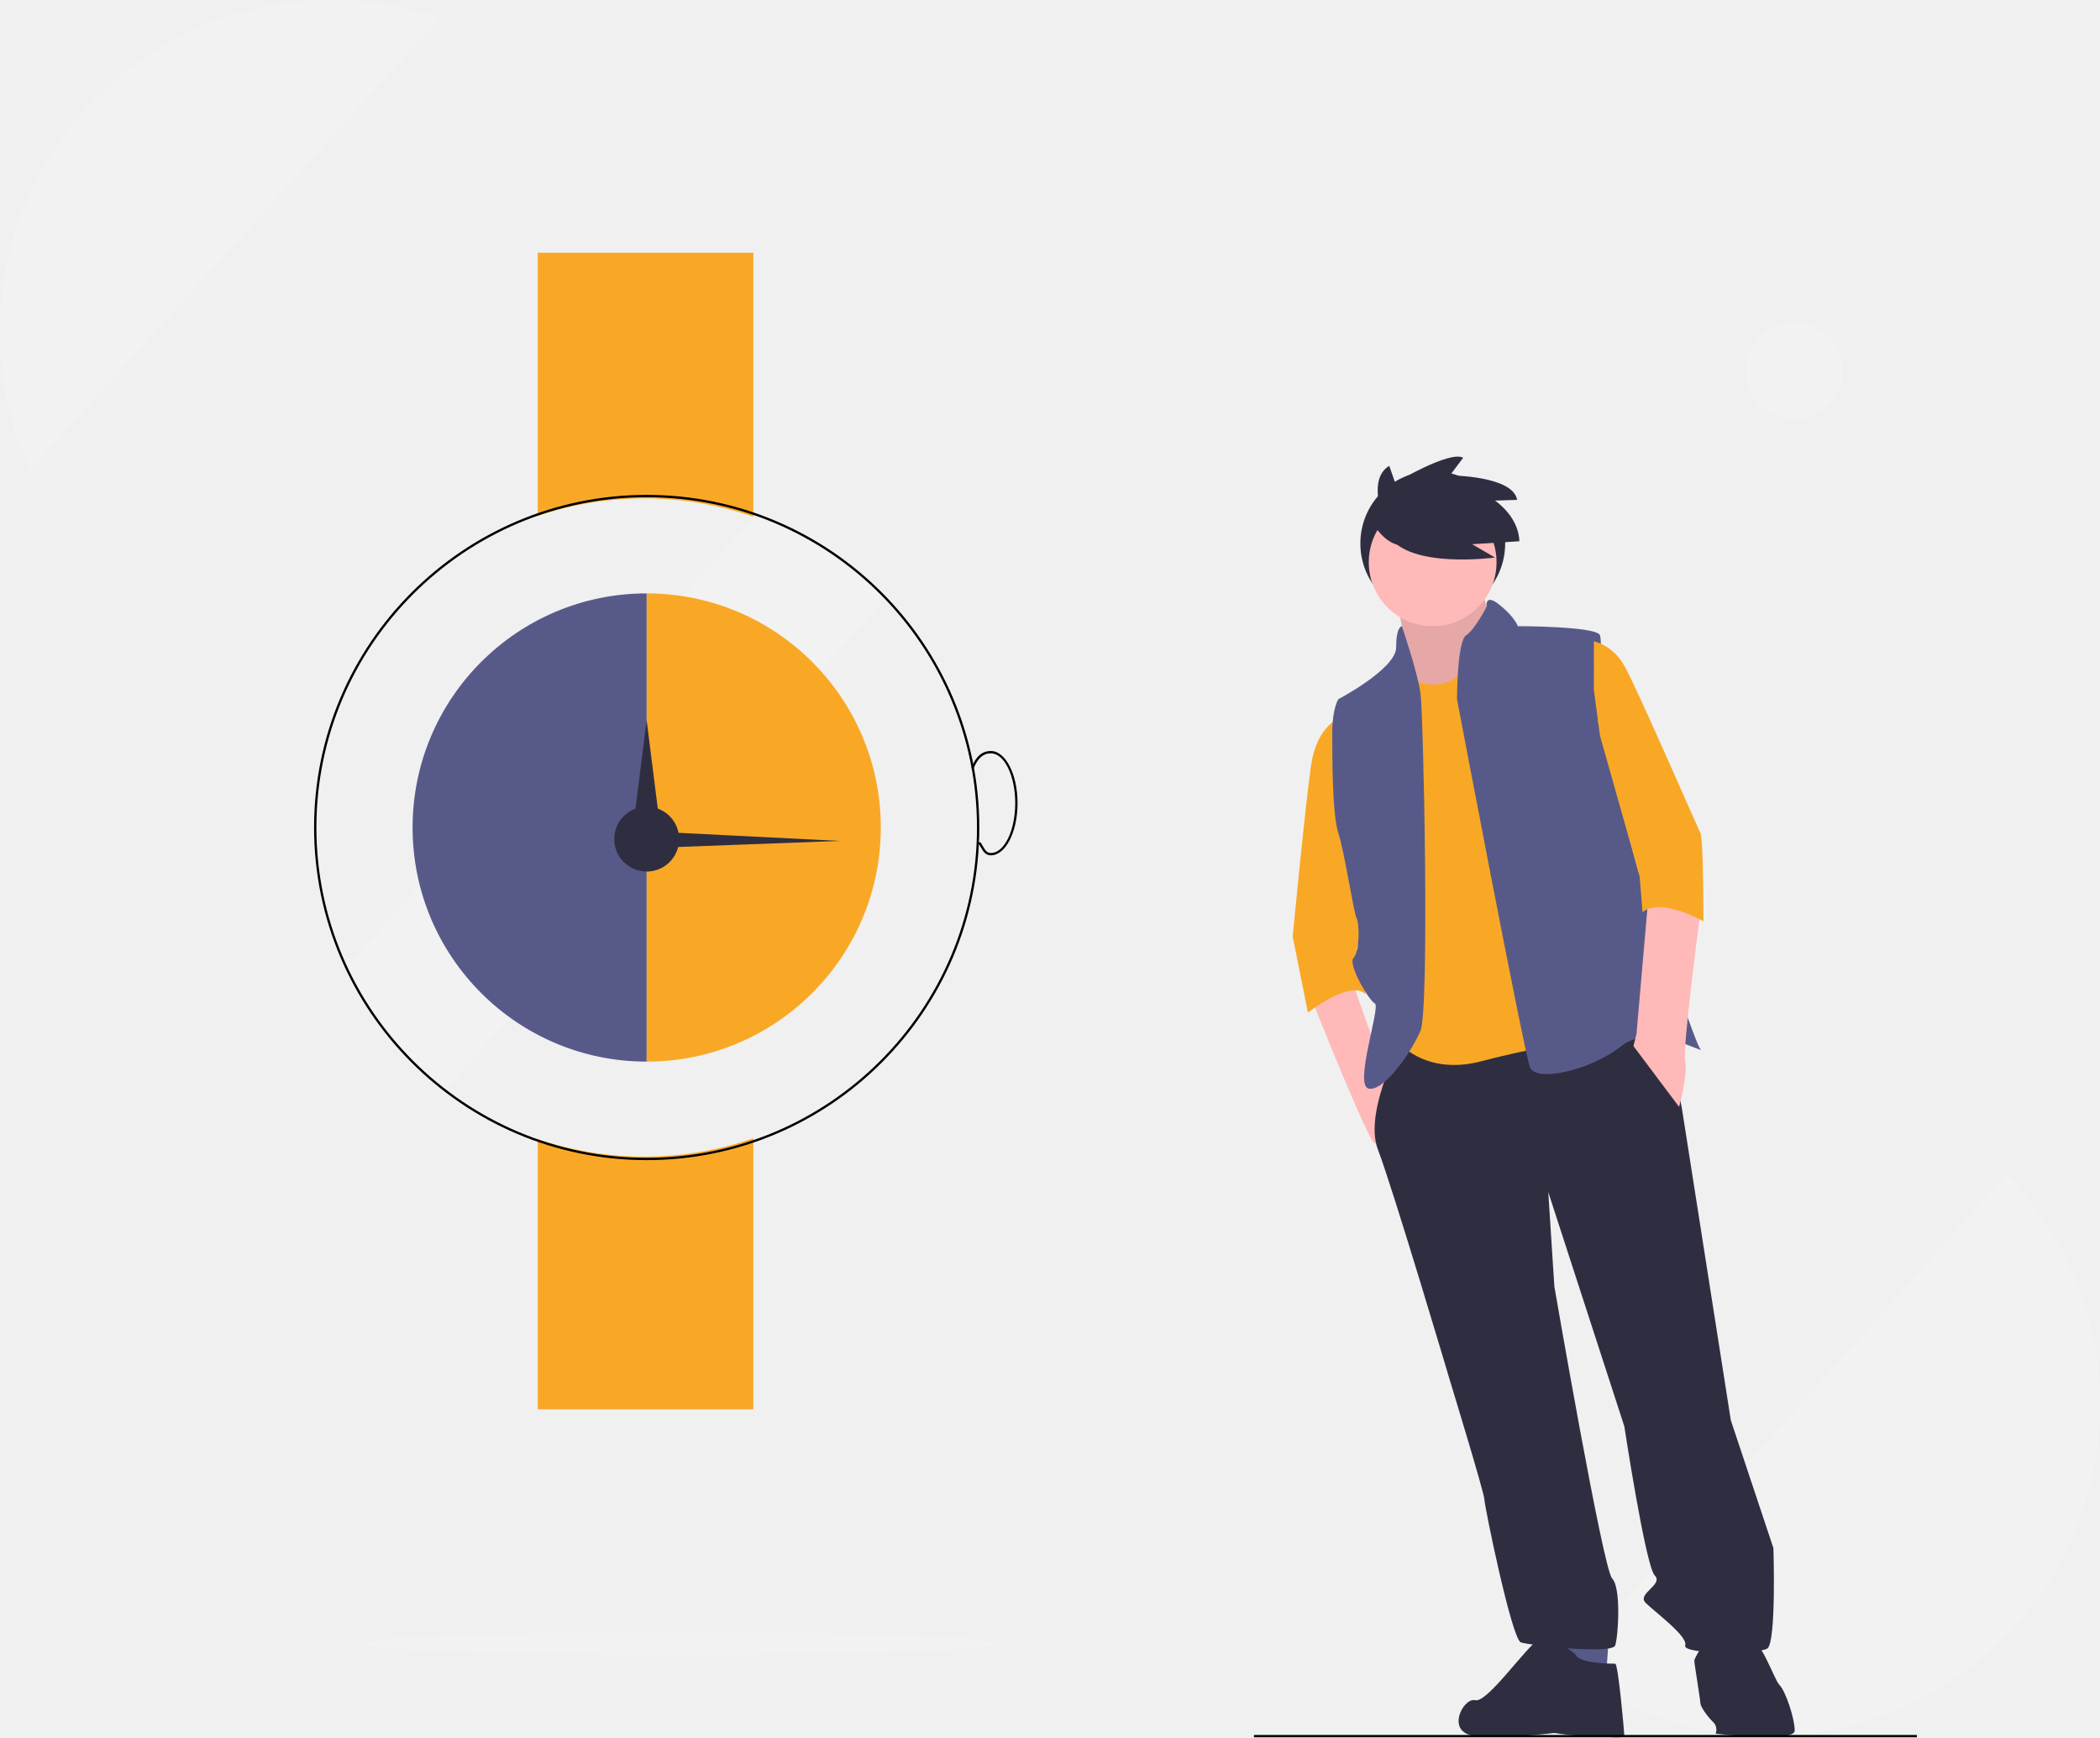
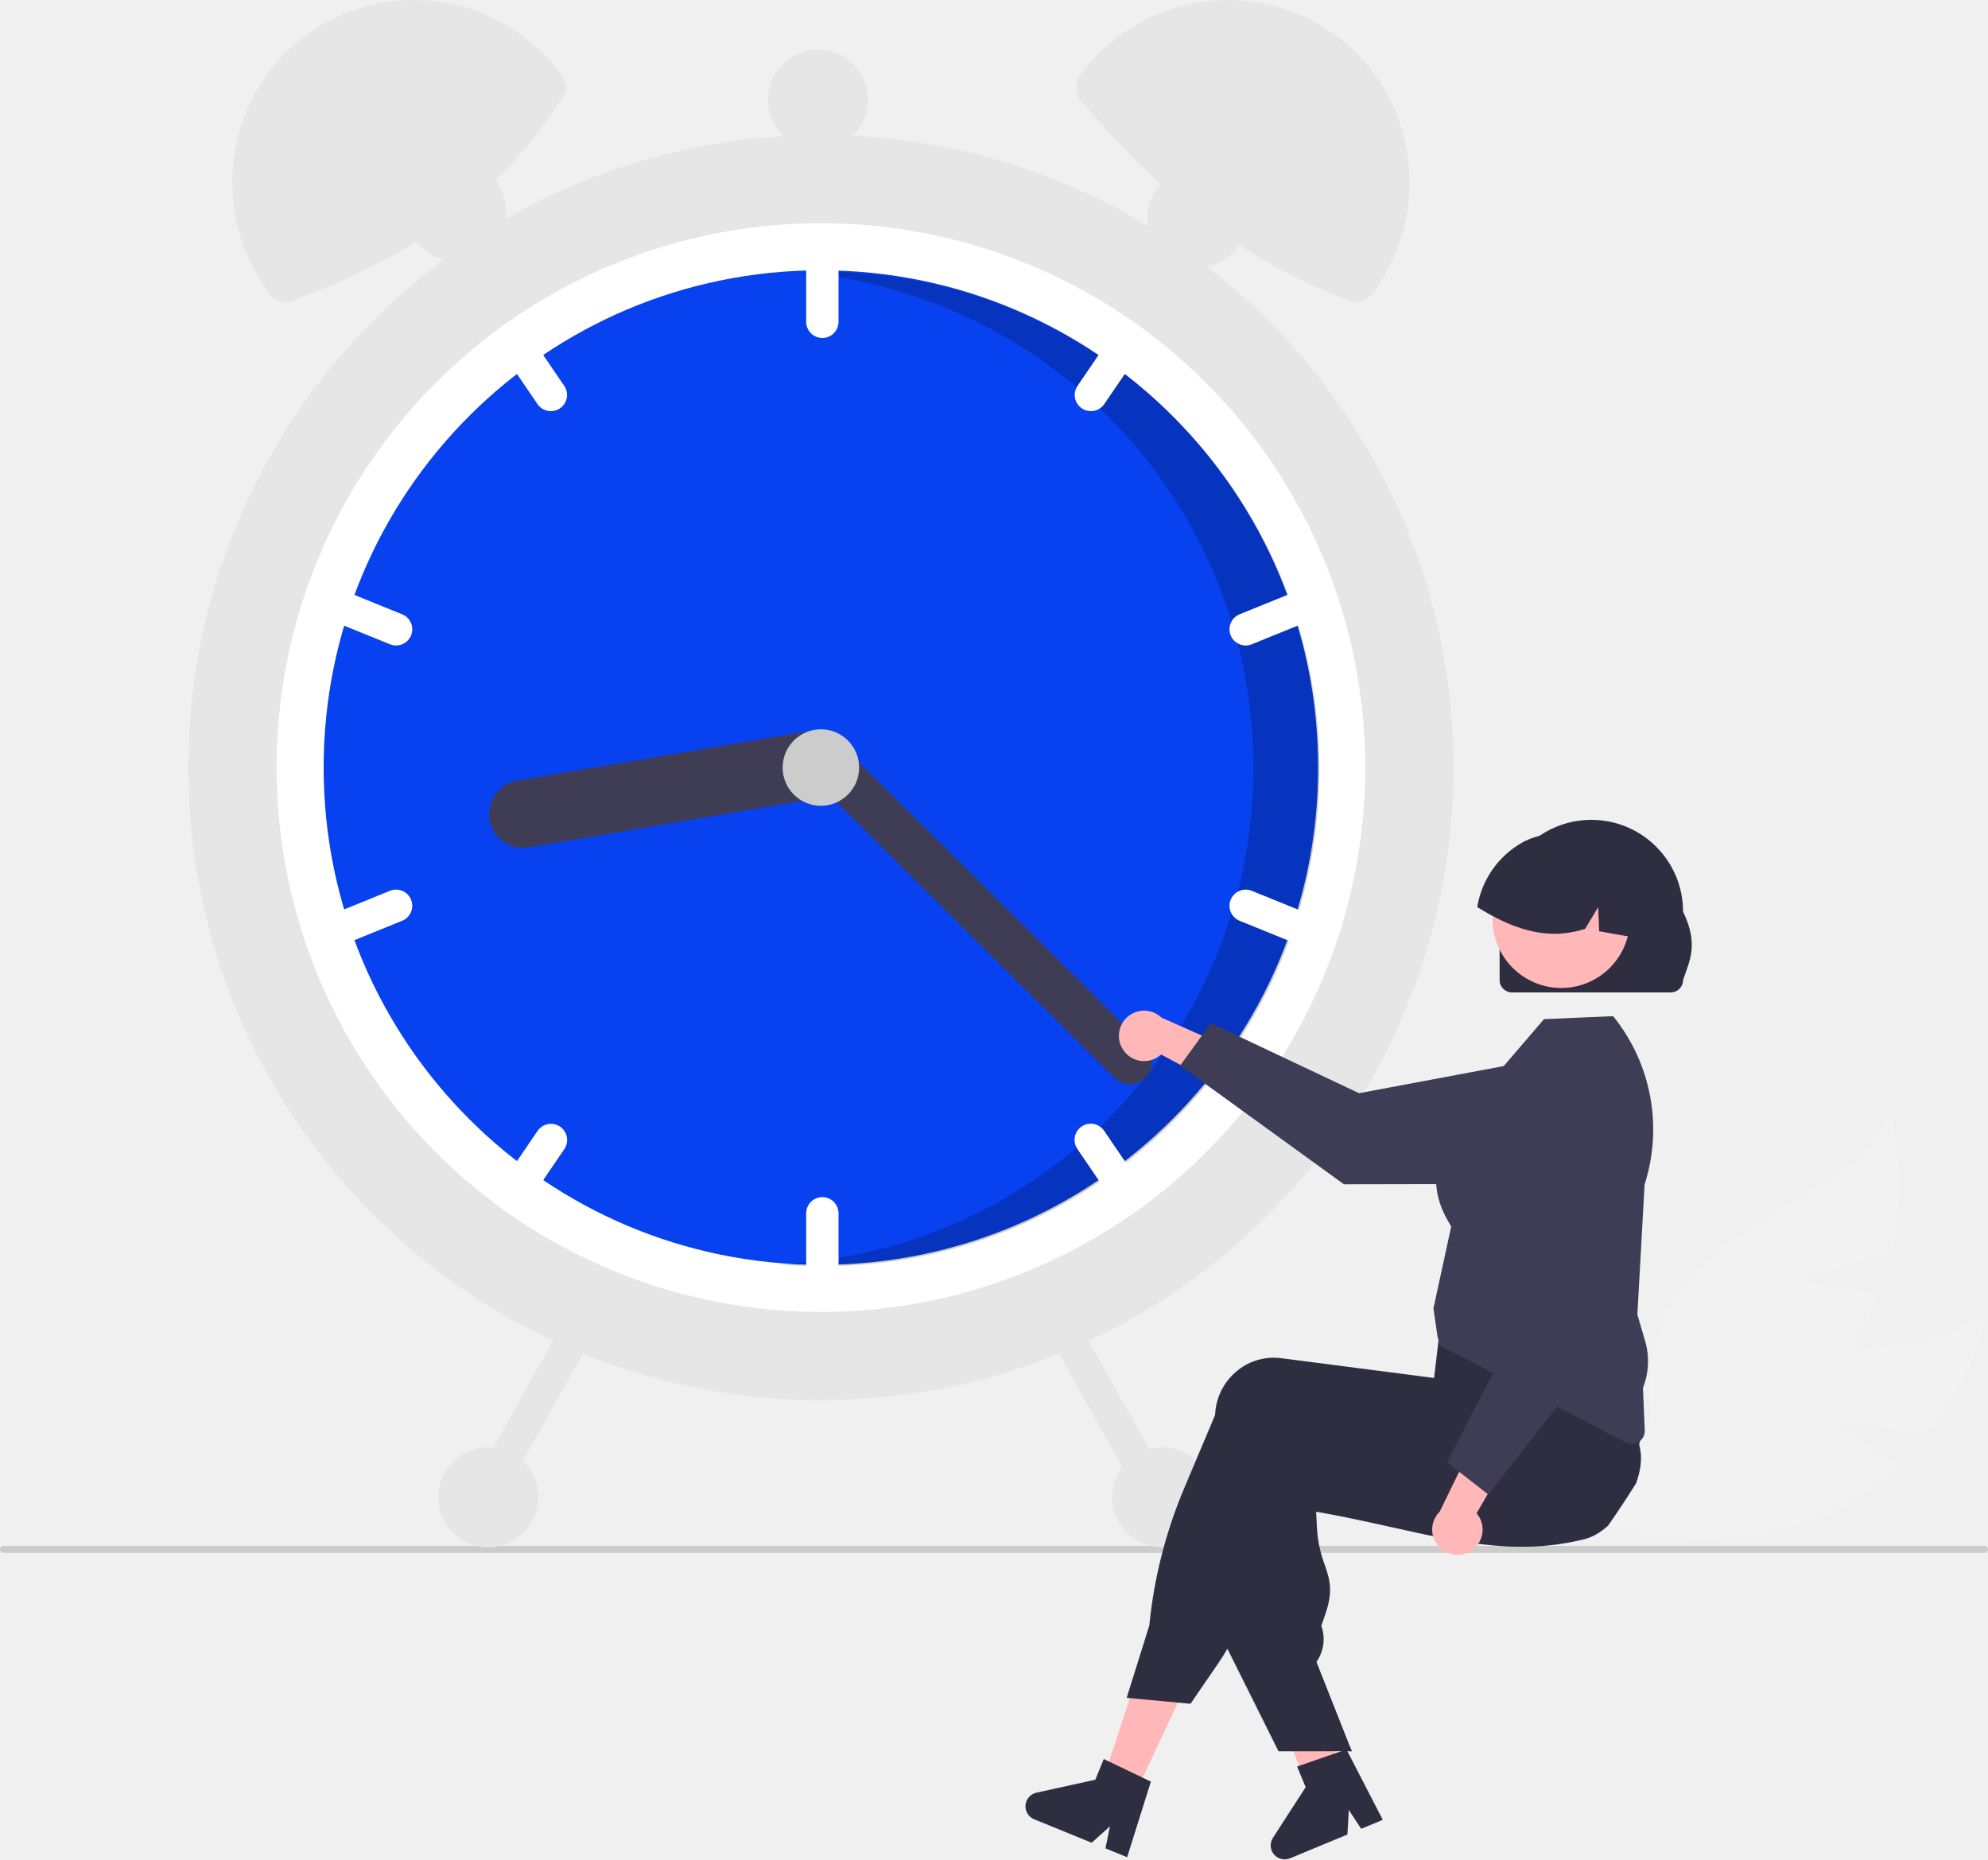
- <svg xmlns="http://www.w3.org/2000/svg" data-name="Layer 1" width="906" height="749.524" viewBox="0 0 906 749.524">
-   <path d="M857.421,783.28a142.994,142.994,0,0,0,190.356-212.458Z" transform="translate(-182 -64.23796)" fill="#f2f2f2" />
-   <path d="M507.709,287.049,330.992,481.859a143.52,143.52,0,0,0,42.429,53.422L563.776,322.822A143.068,143.068,0,0,0,507.709,287.049Z" transform="translate(-182 -64.23796)" fill="#f2f2f2" />
-   <path d="M507,287.151V173.238H414V286.799a143.615,143.615,0,0,1,93,.352Z" transform="translate(-182 -64.23796)" fill="#f9a826" />
-   <path d="M414,555.677V672.238h93V555.324a143.615,143.615,0,0,1-93,.352Z" transform="translate(-182 -64.23796)" fill="#f9a826" />
-   <path d="M461,564.738c-79.126,0-143.5-64.374-143.5-143.5,0-79.126,64.374-143.5,143.5-143.5s143.5,64.374,143.5,143.5C604.5,500.364,540.126,564.738,461,564.738Zm0-286c-78.575,0-142.5,63.925-142.5,142.5S382.425,563.738,461,563.738,603.5,499.812,603.5,421.238,539.575,278.738,461,278.738Z" transform="translate(-182 -64.23796)" />
-   <path d="M360,421.238a101,101,0,0,0,101,101v-202A101,101,0,0,0,360,421.238Z" transform="translate(-182 -64.23796)" fill="#575a89" />
-   <path d="M461,320.238v202a101,101,0,0,0,0-202Z" transform="translate(-182 -64.23796)" fill="#f9a826" />
-   <circle cx="279" cy="362" r="14" fill="#2f2e41" />
-   <polygon points="278.976 310.658 282.464 338.329 285.952 366 278.976 366 272 366 275.488 338.329 278.976 310.658" fill="#2f2e41" />
-   <polygon points="362.475 362.786 316.963 364.488 271.452 366.189 271.477 362.214 271.502 358.238 316.988 360.512 362.475 362.786" fill="#2f2e41" />
-   <path d="M609.5,433.238c-2.315,0-3.25-1.591-4.434-3.604-.296-.503-.616-1.048-.987-1.625l.842-.541c.379.589.706,1.145,1.008,1.659,1.179,2.006,1.828,3.111,3.571,3.111,5.79,0,10.5-9.645,10.5-21.5s-4.71-21.5-10.5-21.5c-3.343,0-5.667,2.062-7.536,6.688l-.928-.375c2.044-5.057,4.654-7.312,8.464-7.312,6.341,0,11.5,10.093,11.5,22.5S615.841,433.238,609.5,433.238Z" transform="translate(-182 -64.23796)" />
-   <ellipse cx="293" cy="709" rx="136" ry="5" fill="#f2f2f2" />
-   <circle cx="774" cy="160" r="21" fill="#f2f2f2" />
-   <path d="M325,64.238A143.053,143.053,0,0,0,194.992,266.859L371.709,72.049A142.784,142.784,0,0,0,325,64.238Z" transform="translate(-182 -64.23796)" fill="#f2f2f2" />
-   <circle cx="618.136" cy="234.458" r="31.238" fill="#2f2e41" />
-   <path d="M747.584,494.521s24.94,63.006,27.565,63.006,6.563-23.627,6.563-23.627l-15.752-44.63Z" transform="translate(-182 -64.23796)" fill="#ffb9b9" />
-   <path d="M784.337,322.566s6.563,27.565,3.938,32.816,5.251,13.126,5.251,13.126h18.377l13.126-21.002,2.625-9.188s-7.876-21.002-6.563-23.627S784.337,322.566,784.337,322.566Z" transform="translate(-182 -64.23796)" fill="#ffb9b9" />
-   <path d="M784.337,322.566s6.563,27.565,3.938,32.816,5.251,13.126,5.251,13.126h18.377l13.126-21.002,2.625-9.188s-7.876-21.002-6.563-23.627S784.337,322.566,784.337,322.566Z" transform="translate(-182 -64.23796)" opacity="0.1" />
-   <polygon points="675.845 704.624 675.845 719.063 692.909 723.001 694.222 704.624 675.845 704.624" fill="#575a89" />
-   <path d="M788.275,510.273s-18.377,32.816-11.814,49.88,31.503,101.073,31.503,101.073,14.439,47.255,14.439,49.88,11.814,60.381,15.752,61.694,39.379,5.251,40.692,1.313,2.625-24.94-1.313-28.878-24.94-126.013-24.94-126.013L849.969,578.53l32.816,101.073s9.188,60.381,13.126,64.319-7.876,7.876-3.938,11.814,18.377,14.439,17.064,18.377,31.503,3.938,35.441,1.313,2.625-43.317,2.625-43.317L928.727,676.977,907.725,543.089s-6.563-39.379-11.814-39.379S788.275,510.273,788.275,510.273Z" transform="translate(-182 -64.23796)" fill="#2f2e41" />
-   <path d="M861.783,778.05s-10.501-9.188-15.752-6.563-22.315,27.565-27.565,26.253-13.126,14.126,0,15.439,34.128-1.313,34.128-1.313a101.352,101.352,0,0,0,13.126,1.313c5.251,0,17.064,1.313,17.064,0s-2.625-31.191-3.938-31.191S863.095,781.988,861.783,778.05Z" transform="translate(-182 -64.23796)" fill="#2f2e41" />
-   <path d="M933.977,768.862s-13.126-2.625-14.439,0-6.563,10.501-6.563,11.814,2.625,17.064,2.625,18.377,2.625,5.251,5.251,7.876a4.631,4.631,0,0,1,1.313,5.251s34.128,3.938,34.128-1.313-3.938-17.064-6.563-19.689S941.853,770.174,933.977,768.862Z" transform="translate(-182 -64.23796)" fill="#2f2e41" />
-   <circle cx="618.089" cy="242.577" r="27.565" fill="#ffb9b9" />
-   <path d="M789.588,356.695s15.752,9.188,24.94-5.251,38.066,28.878,38.066,28.878L860.47,514.211s-14.439,1.313-39.379,7.876-36.754-9.188-36.754-9.188l-1.313-76.133,2.625-35.441-3.938-28.878,2.625-17.064Z" transform="translate(-182 -64.23796)" fill="#f9a826" />
-   <path d="M760.71,373.759s-10.501,2.625-13.126,21.002-7.876,73.507-7.876,73.507l6.563,32.816s18.377-14.439,24.94-7.876l-3.938-19.69,3.938-11.814-11.814-51.193Z" transform="translate(-182 -64.23796)" fill="#f9a826" />
-   <path d="M786.817,334.38s-2.48,0-2.48,9.188-24.94,22.315-24.94,22.315-2.625,3.938-2.625,14.439,0,35.441,2.625,43.317,6.563,34.128,7.876,36.754,1.313,14.439-1.313,17.064,6.563,18.377,9.188,19.689-9.188,35.441-2.625,36.754,18.377-15.752,22.315-24.94,1.313-136.514,0-145.702S786.817,334.38,786.817,334.38Z" transform="translate(-182 -64.23796)" fill="#575a89" />
-   <path d="M823.386,325.933s-.983-5.992,5.581-.741,7.876,9.188,7.876,9.188,34.128,0,35.441,3.938-.782,37.45-.782,37.45l17.249,64.135s24.225,74.308,26.85,76.933-21.002-11.814-34.128-1.313-36.754,15.752-39.379,9.188S810.59,365.883,810.59,365.883s0-24.94,3.938-27.565S823.386,325.933,823.386,325.933Z" transform="translate(-182 -64.23796)" fill="#575a89" />
-   <path d="M893.286,449.892,888.035,510.273l-1.313,5.251,19.689,26.253s3.938-14.439,2.625-19.689,6.563-64.319,6.563-64.319Z" transform="translate(-182 -64.23796)" fill="#ffb9b9" />
-   <path d="M778.506,287.22s-6.378-16.582,2.87-22.003l2.551,7.334s23.278-14.031,29.337-10.842l-5.74,7.653s27.105,0,29.018,10.523l-9.566.319s10.204,6.696,10.523,17.538l-20.408,1.276,9.885,5.74s-36.99,5.102-45.919-9.566Z" transform="translate(-182 -64.23796)" fill="#2f2e41" />
-   <path d="M772.982,287.875s7.35,14.7,17.15,11.025,0-17.15,0-17.15l-6.533-3.267Z" transform="translate(-182 -64.23796)" fill="#2f2e41" />
-   <rect x="541" y="748.5" width="286" height="1" />
-   <path d="M869.658,340.943s7.876,1.313,13.126,10.501,31.503,69.57,32.816,72.195,1.313,38.066,1.313,38.066-18.377-10.501-26.253-3.938L889.348,442.016l-17.064-60.381-2.625-19.69Z" transform="translate(-182 -64.23796)" fill="#f9a826" />
+ <svg xmlns="http://www.w3.org/2000/svg" data-name="Layer 1" width="675.67" height="631.947" viewBox="0 0 675.67 631.947">
+   <path d="M886.757,617.484l30.311,4.737a98.985,98.985,0,0,0,20.604-42.939c-22.164,18.143-55.869,8.502-82.745,18.407A59.54,59.54,0,0,0,819.307,635.033L804.494,650.97A99.77,99.77,0,0,0,887.905,646.378a96.372,96.372,0,0,0,19.64-14.099C896.939,625.6,886.757,617.484,886.757,617.484Z" transform="translate(-262.165 -134.0265)" fill="#f2f2f2" />
+   <path d="M875.996,569.007l29.242-9.278a98.985,98.985,0,0,0-.708-47.621c-11.746,26.123-46.214,32.526-65.851,53.377a59.54,59.54,0,0,0-15.227,49.31l-6.151,20.871a99.77,99.77,0,0,0,72.609-41.31,96.373,96.373,0,0,0,11.291-21.379C888.73,571.73,875.996,569.007,875.996,569.007Z" transform="translate(-262.165 -134.0265)" fill="#f2f2f2" />
+   <path d="M937.835,660.625a1.186,1.186,0,0,1-1.19,1.19H263.355a1.19,1.19,0,0,1,0-2.38h673.29A1.187,1.187,0,0,1,937.835,660.625Z" transform="translate(-262.165 -134.0265)" fill="#ccc" />
+   <circle cx="278.998" cy="260.866" r="215" fill="#e6e6e6" />
+   <path d="M726.163,394.892a184.744,184.744,0,0,1-74.67,148.51c-1.55,1.16-3.13,2.29-4.72,3.39a185.031,185.031,0,0,1-211.22,0c-1.59-1.1-3.17-2.23-4.72-3.39a185.02,185.02,0,0,1,0-297.02c1.55-1.16,3.13-2.29,4.72-3.39a185.031,185.031,0,0,1,211.22,0c1.59,1.1,3.17,2.23,4.72,3.39A184.744,184.744,0,0,1,726.163,394.892Z" transform="translate(-262.165 -134.0265)" fill="#fff" />
+   <circle cx="278.998" cy="260.866" r="169" fill="#0841ef" />
+   <path d="M541.604,226.365c-2.562,0-5.108.067-7.642.18a168.995,168.995,0,0,1-7.156,337.168c4.878.423,9.811.652,14.799.652a169,169,0,0,0,0-338Z" transform="translate(-262.165 -134.0265)" opacity="0.2" />
+   <path d="M541.663,213.892a5.51,5.51,0,0,0-5.5,5.5v24a5.5,5.5,0,0,0,11,0v-24A5.51,5.51,0,0,0,541.663,213.892Z" transform="translate(-262.165 -134.0265)" fill="#fff" />
+   <path d="M651.493,246.382c-1.55-1.16-3.13-2.29-4.72-3.39a5.497,5.497,0,0,0-4.9,2.39l-13.51,19.83a5.499,5.499,0,0,0,9.09,6.19l13.51-19.83A5.464,5.464,0,0,0,651.493,246.382Z" transform="translate(-262.165 -134.0265)" fill="#fff" />
+   <path d="M712.873,336.802a5.493,5.493,0,0,0-7.16-3.02l-22.24,9.03a5.499,5.499,0,0,0,4.14,10.19l22.24-9.03A5.512,5.512,0,0,0,712.873,336.802Z" transform="translate(-262.165 -134.0265)" fill="#fff" />
+   <path d="M453.963,265.212l-13.51-19.83a5.497,5.497,0,0,0-4.9-2.39c-1.59,1.1-3.17,2.23-4.72,3.39a5.464,5.464,0,0,0,.53,5.19l13.51,19.83a5.499,5.499,0,0,0,9.09-6.19Z" transform="translate(-262.165 -134.0265)" fill="#fff" />
+   <path d="M398.853,342.812l-22.24-9.03a5.499,5.499,0,0,0-4.14,10.19l22.24,9.03a5.499,5.499,0,0,0,4.14-10.19Z" transform="translate(-262.165 -134.0265)" fill="#fff" />
+   <path d="M541.663,540.892a5.51,5.51,0,0,0-5.5,5.5v24a5.5,5.5,0,0,0,11,0v-24A5.51,5.51,0,0,0,541.663,540.892Z" transform="translate(-262.165 -134.0265)" fill="#fff" />
+   <path d="M650.963,538.212l-13.51-19.83a5.499,5.499,0,1,0-9.09,6.19l13.51,19.83a5.497,5.497,0,0,0,4.9,2.39c1.59-1.1,3.17-2.23,4.72-3.39A5.464,5.464,0,0,0,650.963,538.212Z" transform="translate(-262.165 -134.0265)" fill="#fff" />
+   <path d="M709.853,445.812l-22.24-9.03a5.499,5.499,0,0,0-4.14,10.19l22.24,9.03a5.499,5.499,0,0,0,4.14-10.19Z" transform="translate(-262.165 -134.0265)" fill="#fff" />
+   <path d="M452.513,516.932a5.5,5.5,0,0,0-7.64,1.45l-13.51,19.83a5.464,5.464,0,0,0-.53,5.19c1.55,1.16,3.13,2.29,4.72,3.39a5.497,5.497,0,0,0,4.9-2.39l13.51-19.83A5.498,5.498,0,0,0,452.513,516.932Z" transform="translate(-262.165 -134.0265)" fill="#fff" />
+   <path d="M401.873,439.802a5.493,5.493,0,0,0-7.16-3.02l-22.24,9.03a5.499,5.499,0,0,0,4.14,10.19l22.24-9.03A5.512,5.512,0,0,0,401.873,439.802Z" transform="translate(-262.165 -134.0265)" fill="#fff" />
+   <path d="M548.799,392.163a11.513,11.513,0,0,1-9.409,13.266l-97.598,16.601a11.5,11.5,0,0,1-3.857-22.674l97.598-16.601A11.513,11.513,0,0,1,548.799,392.163Z" transform="translate(-262.165 -134.0265)" fill="#3f3d56" />
+   <path d="M651.518,500.294a7.508,7.508,0,0,1-10.607.042l-105.063-104.239a7.5,7.5,0,0,1,10.565-10.648l105.063,104.239A7.508,7.508,0,0,1,651.518,500.294Z" transform="translate(-262.165 -134.0265)" fill="#3f3d56" />
+   <circle cx="278.998" cy="260.866" r="13" fill="#ccc" />
+   <path d="M451.619,169.471c-19.955,31.372-50.401,52.193-87.95,65.87a7.059,7.059,0,0,1-9.882-1.418l0,0c-20.396-27.232-15.791-66.153,11.128-86.962a62.068,62.068,0,0,1,87.558,11.875l.564.753A7.059,7.059,0,0,1,451.619,169.471Z" transform="translate(-262.165 -134.0265)" fill="#e6e6e6" />
+   <path d="M629.852,158.836a62.068,62.068,0,0,1,87.558-11.875c26.918,20.809,31.524,59.729,11.128,86.962l0,0a7.059,7.059,0,0,1-9.882,1.418c-34.857-13.345-63.442-36.439-87.95-65.87a7.059,7.059,0,0,1-1.418-9.882Z" transform="translate(-262.165 -134.0265)" fill="#e6e6e6" />
+   <path d="M621.106,581.161a5.51,5.51,0,0,0-2.114,7.485l31.742,56.723a5.5,5.5,0,0,0,9.599-5.372l-31.742-56.723A5.51,5.51,0,0,0,621.106,581.161Z" transform="translate(-262.165 -134.0265)" fill="#e6e6e6" />
+   <path d="M453.734,583.274,421.992,639.997a5.5,5.5,0,0,0,9.599,5.372l31.742-56.723a5.5,5.5,0,1,0-9.599-5.372Z" transform="translate(-262.165 -134.0265)" fill="#e6e6e6" />
+   <circle cx="394.998" cy="508.866" r="17" fill="#e6e6e6" />
+   <circle cx="406.998" cy="73.866" r="17" fill="#e6e6e6" />
+   <circle cx="277.998" cy="33.866" r="17" fill="#e6e6e6" />
+   <circle cx="154.998" cy="71.866" r="17" fill="#e6e6e6" />
+   <circle cx="165.998" cy="508.866" r="17" fill="#e6e6e6" />
+   <path d="M643.828,490.733a8.516,8.516,0,0,0,12.95,1.677l26.676,14.293-1.431-15.661L656.911,479.87a8.562,8.562,0,0,0-13.083,10.863Z" transform="translate(-262.165 -134.0265)" fill="#ffb7b7" />
+   <path d="M663.264,496.199l10.453-14.43,50.36,23.807,62.667-11.758a21.471,21.471,0,0,1,25.43,21.063h0a21.494,21.494,0,0,1-21.431,21.51l-71.816.133Z" transform="translate(-262.165 -134.0265)" fill="#3f3d56" />
+   <polygon points="384.999 611.399 374.422 606.341 388.951 562.133 404.56 569.599 384.999 611.399" fill="#ffb7b7" />
+   <path d="M718.07,738.299c-.769.482-1.538.956-2.315,1.43-1.546.948-3.107,1.88-4.669,2.797-.785.458-1.577.917-2.362,1.367v.023l-.047.008-.016.008-1.196.295-1.717-4.537-.792-2.09-1.119-2.96-2.051-5.415-10.799-28.511,16.788-4.141.629,2.571h.008l.311,1.274,5.865,23.788,1.196,4.863.039.148.722,2.905.622,2.517.691,2.812Z" transform="translate(-262.165 -134.0265)" fill="#ffb7b7" />
+   <path d="M818.218,638.174c-1.064,1.709-2.152,3.41-3.247,5.096q-3.053,4.708-6.269,9.276c0,.008-.008.008-.016.016a21.934,21.934,0,0,1-4.117,3.006c-.062.047-.132.078-.194.117a15.18,15.18,0,0,1-3.465,1.391c-.435.109-.878.217-1.313.326-1.569.373-3.123.691-4.669.971-2.75.489-5.469.839-8.173,1.057-.218.023-.435.039-.653.054-11.117.816-21.939-.497-33.235-2.649-5.578-1.057-11.272-2.323-17.169-3.636-1.927-.435-3.861-.862-5.819-1.29-.148-.031-.303-.07-.458-.101-2.797-.614-5.64-1.22-8.553-1.818-3.667-.754-7.45-1.484-11.381-2.175l.28,5.539a41.689,41.689,0,0,0,2.626,12.453c1.678,4.91,3.006,8.794.202,16.881l-1.352,3.915a13.372,13.372,0,0,1-1.375,11.832l-.272.412,11.272,28.519.73,1.849h-5.772l-7.101.008H696.692l-17.363-34.835-.831-1.663v-.085l1.795-66.943c.023-.59.07-1.189.148-1.779a20.353,20.353,0,0,1,7.745-13.704,19.6,19.6,0,0,1,14.597-3.993l5.943.769,12.143,1.569,8.553,1.111.171.023,25.225,3.263,1.81-7.38.334-.124,10.62-3.892,36.731-13.463.093-.031,2.416-.886.287.466c.085.14.171.28.249.42a71.999,71.999,0,0,1,5.803,13.471,211.477,211.477,0,0,1,6.098,23.283q.105.513.186.932l.023.085c.023.132.039.217.047.241C820.363,629.605,819.772,633.909,818.218,638.174Z" transform="translate(-262.165 -134.0265)" fill="#2f2e41" />
+   <path d="M819.769,613.503c-.117-.497-.264-1.002-.419-1.492a106.29,106.29,0,0,0-4.304-10.892c-1.833-4.04-4.032-8.367-6.65-13.051q-1.899-3.403-4.086-7.077-1.095-1.841-2.276-3.752a1.972,1.972,0,0,0-.101-.171l-.225-.373-36.342,4.863-13.533,1.81-.808,6.743-.194,1.67c-.008,0-.008,0,0,.008l-.544,4.552v.008l-.722,6.013-.062-.008-20.082-2.603-20.696-2.68-11.117-1.437a19.588,19.588,0,0,0-14.597,3.993,20.363,20.363,0,0,0-7.745,13.704c-.07.544-.117,1.103-.14,1.655l-10.488,24.852a160.343,160.343,0,0,0-11.855,46.643l-7.691,24.588,1.095.101,16.299,1.515,4.304.404,9.478-13.836c1.08-1.577,2.105-3.201,3.061-4.863a73.861,73.861,0,0,0,4.187-8.421l20.502-48.788q2.377.408,4.708.777,10.779,1.748,20.696,2.851c21.496,2.401,40.11,2.587,56.681.552q6.98-.851,13.494-2.237,2.389-.501,4.716-1.08c.365-.085.722-.171,1.08-.264a19.825,19.825,0,0,0,13.867-12.958A20.228,20.228,0,0,0,819.769,613.503Z" transform="translate(-262.165 -134.0265)" fill="#2f2e41" />
+   <path d="M650.542,738.207l-11.443-5.485-1.795-.862-2.867,7.038-20.012,4.405a4.748,4.748,0,0,0-.777,9.035l19.554,7.979,6.207-5.586-1.523,7.497,7.365,3.006,8.072-25.691Z" transform="translate(-262.165 -134.0265)" fill="#2f2e41" />
+   <polygon points="458.703 593.34 459.434 595.189 458.703 595.189 458.703 593.34" fill="#2f2e41" />
+   <path d="M716.883,729.611,704.892,733.765l-1.882.65,2.915,7.018-11.121,17.211a4.748,4.748,0,0,0,5.805,6.967l19.508-8.089.48-8.337,4.193,6.398,7.349-3.046-12.341-23.935Z" transform="translate(-262.165 -134.0265)" fill="#2f2e41" />
+   <path d="M816.778,624.759a4.404,4.404,0,0,1-2.043-.507l-63.274-33.062-.731-2.993-1.378-9.472.019-.089,6.018-27.743c-.11-.238-.341-.629-.601-1.07-2.687-4.552-10.862-18.405,4.741-37.48l27.395-31.939,23.513-1.012.268.338A61.242,61.242,0,0,1,821.115,536.617l-2.448,44.217,2.626,8.93a24.639,24.639,0,0,1-.722,15.944l.602,14.459a4.417,4.417,0,0,1-4.395,4.592Z" transform="translate(-262.165 -134.0265)" fill="#3f3d56" />
+   <path d="M761.892,661.224a8.516,8.516,0,0,0,2.126-12.884L779.231,622.178l-15.702.885-12.039,24.708a8.562,8.562,0,0,0,10.402,13.453Z" transform="translate(-262.165 -134.0265)" fill="#ffb7b7" />
+   <path d="M768.031,641.99l-14.057-10.949,25.544-49.501L769.946,518.501a21.471,21.471,0,0,1,21.934-24.682h0a21.494,21.494,0,0,1,20.752,22.166l-2.365,71.777Z" transform="translate(-262.165 -134.0265)" fill="#3f3d56" />
+   <path id="f4e08e8b-ef08-4d70-8ad3-b81af8a71ff9-754" data-name="a1ca5f83-7fa1-45b1-9d3b-bf096f25c0e5" d="M771.842,467.131V443.864a31.177,31.177,0,1,1,62.354-.04v.04c5.495,11.451,2.057,16.895,0,23.267a4.193,4.193,0,0,1-4.186,4.186H776.03A4.193,4.193,0,0,1,771.842,467.131Z" transform="translate(-262.165 -134.0265)" fill="#2f2e41" />
+   <circle cx="530.632" cy="312.441" r="23.337" fill="#ffb7b7" />
+   <path d="M817.22,452.586c-.212-.033-.423-.078-.635-.111-3.64-.646-7.28-1.28-10.91-1.937l-.334-8.227-4.397,7.369c-10.03,3.329-19.415,1.447-28.242-2.705a79.737,79.737,0,0,1-8.461-4.664,30.927,30.927,0,0,1,15.196-21.886c.334-.189.657-.356.991-.523a.011.011,0,0,0,.011-.011c.568-.267,1.147-.523,1.726-.757a25.707,25.707,0,0,1,26.985,5.232C816.274,431.167,819.48,442.4,817.22,452.586Z" transform="translate(-262.165 -134.0265)" fill="#2f2e41" />
</svg>
